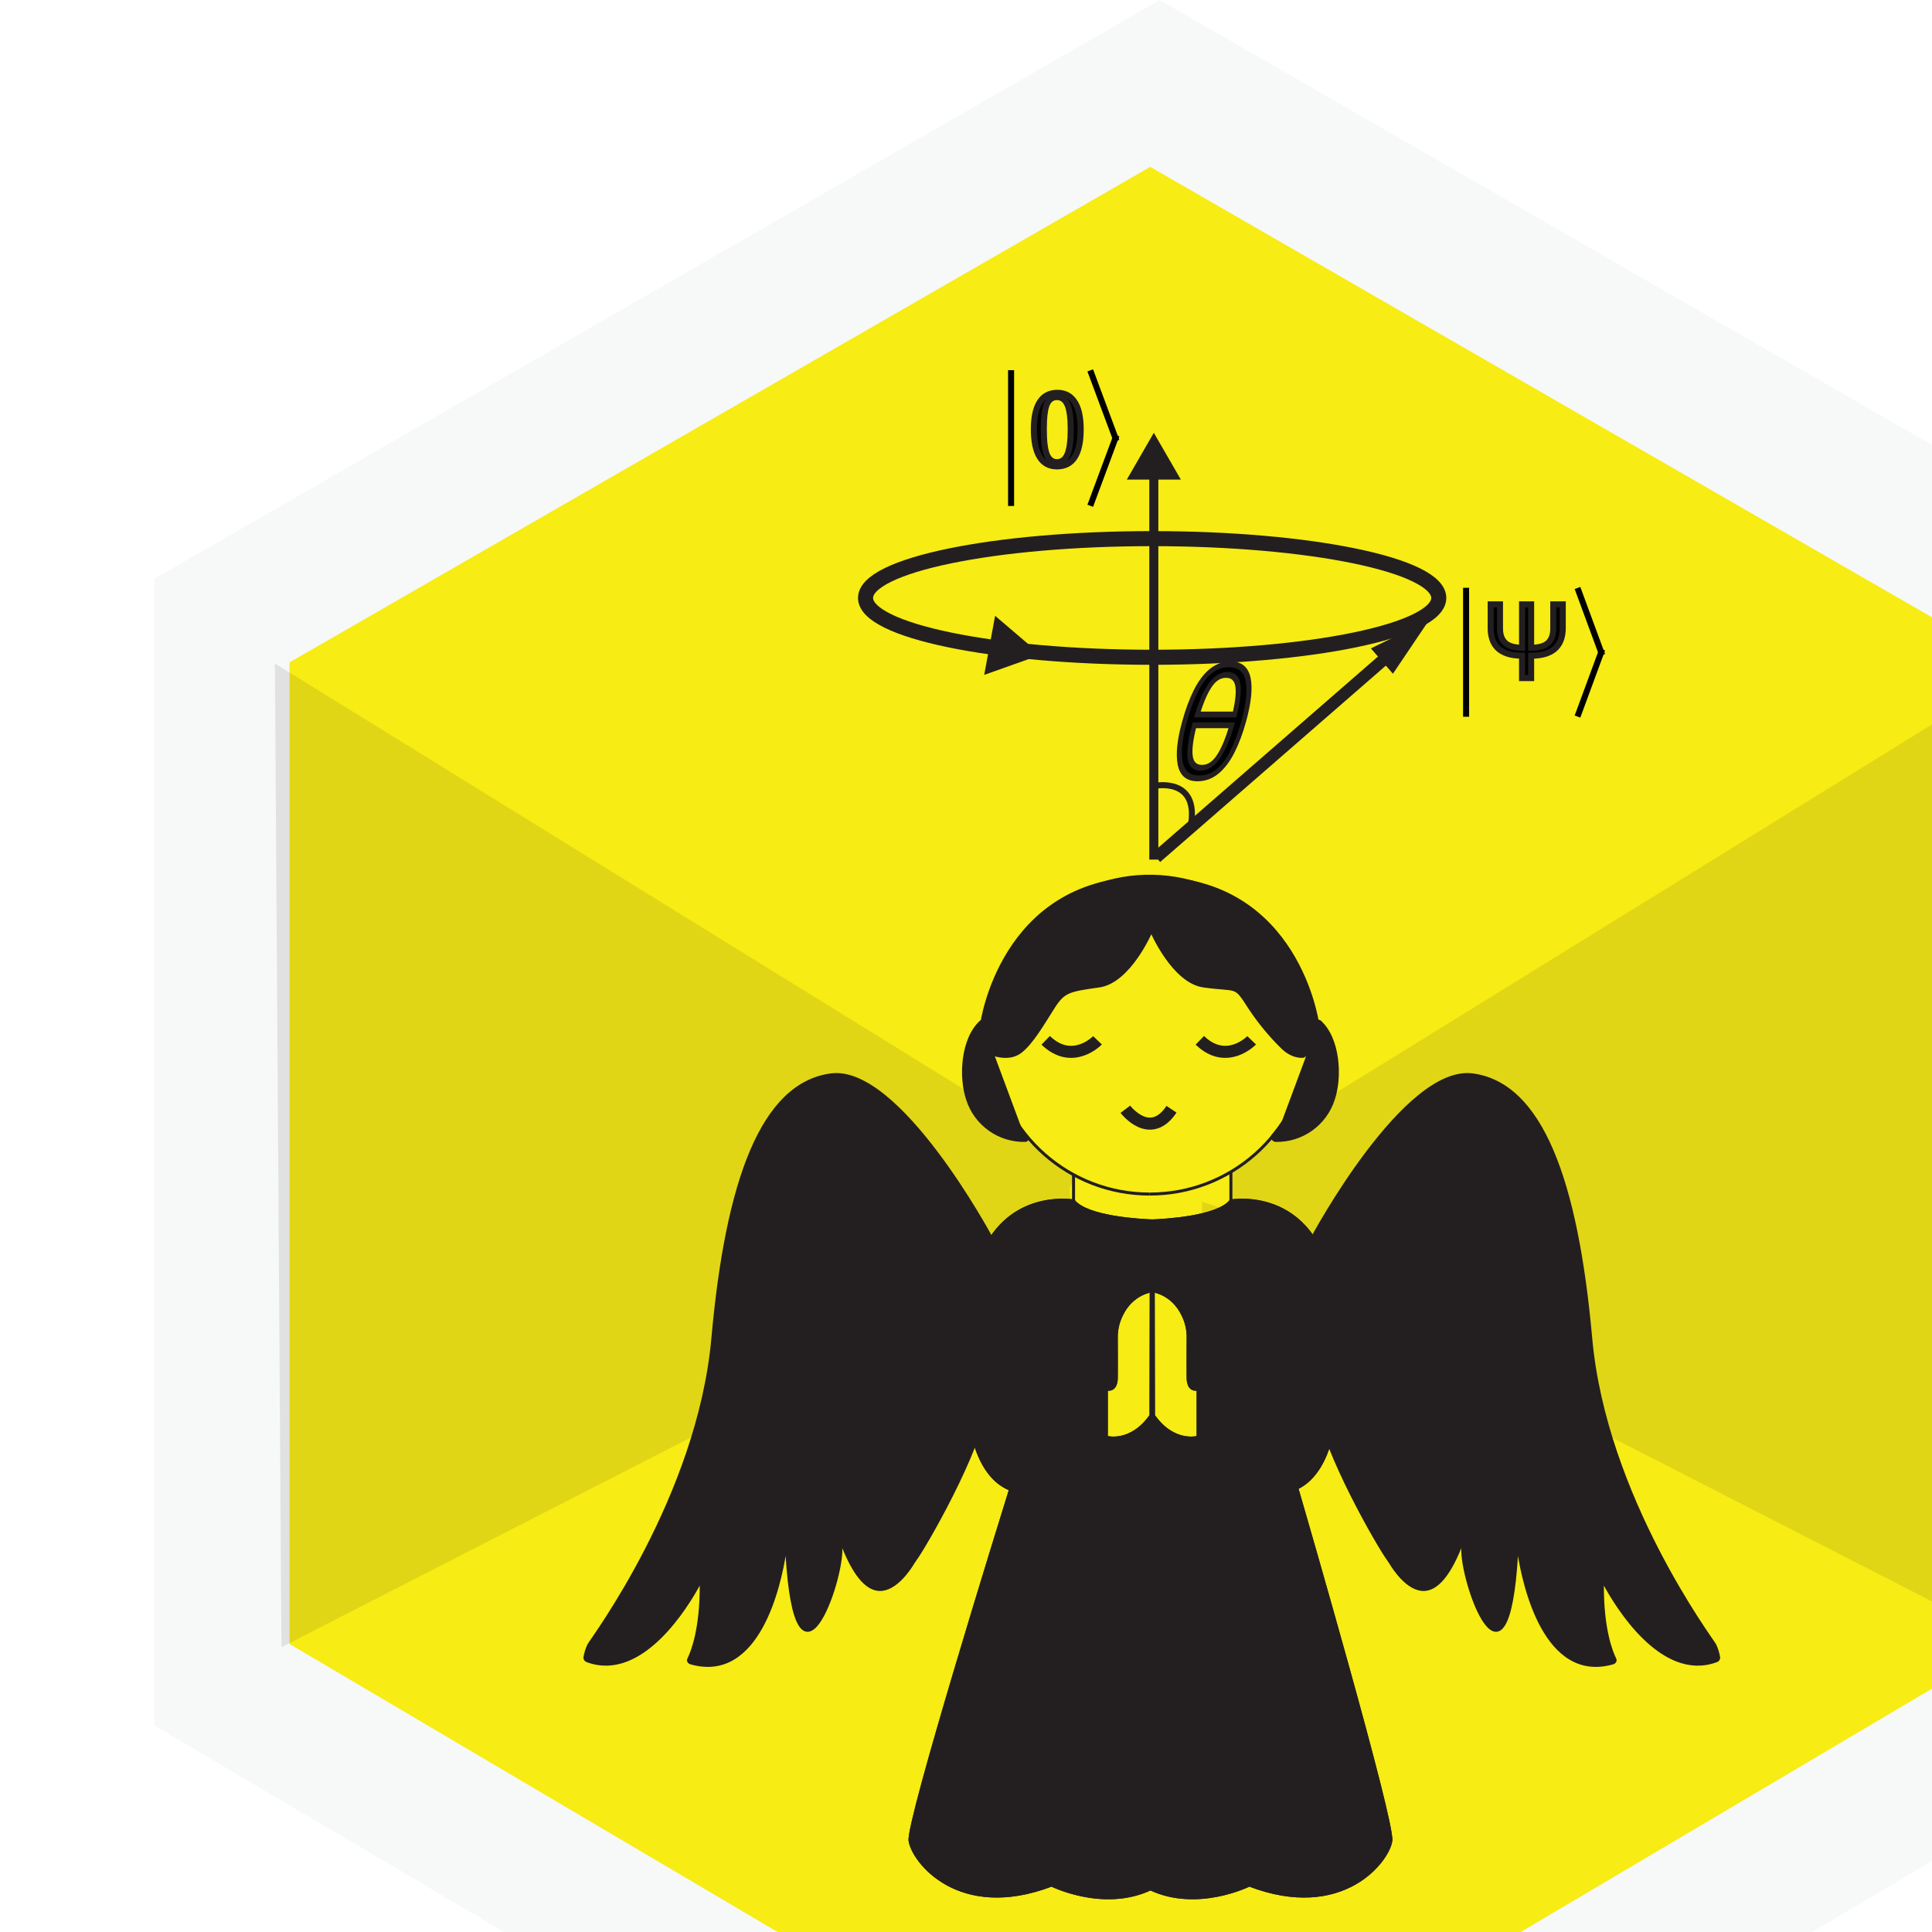
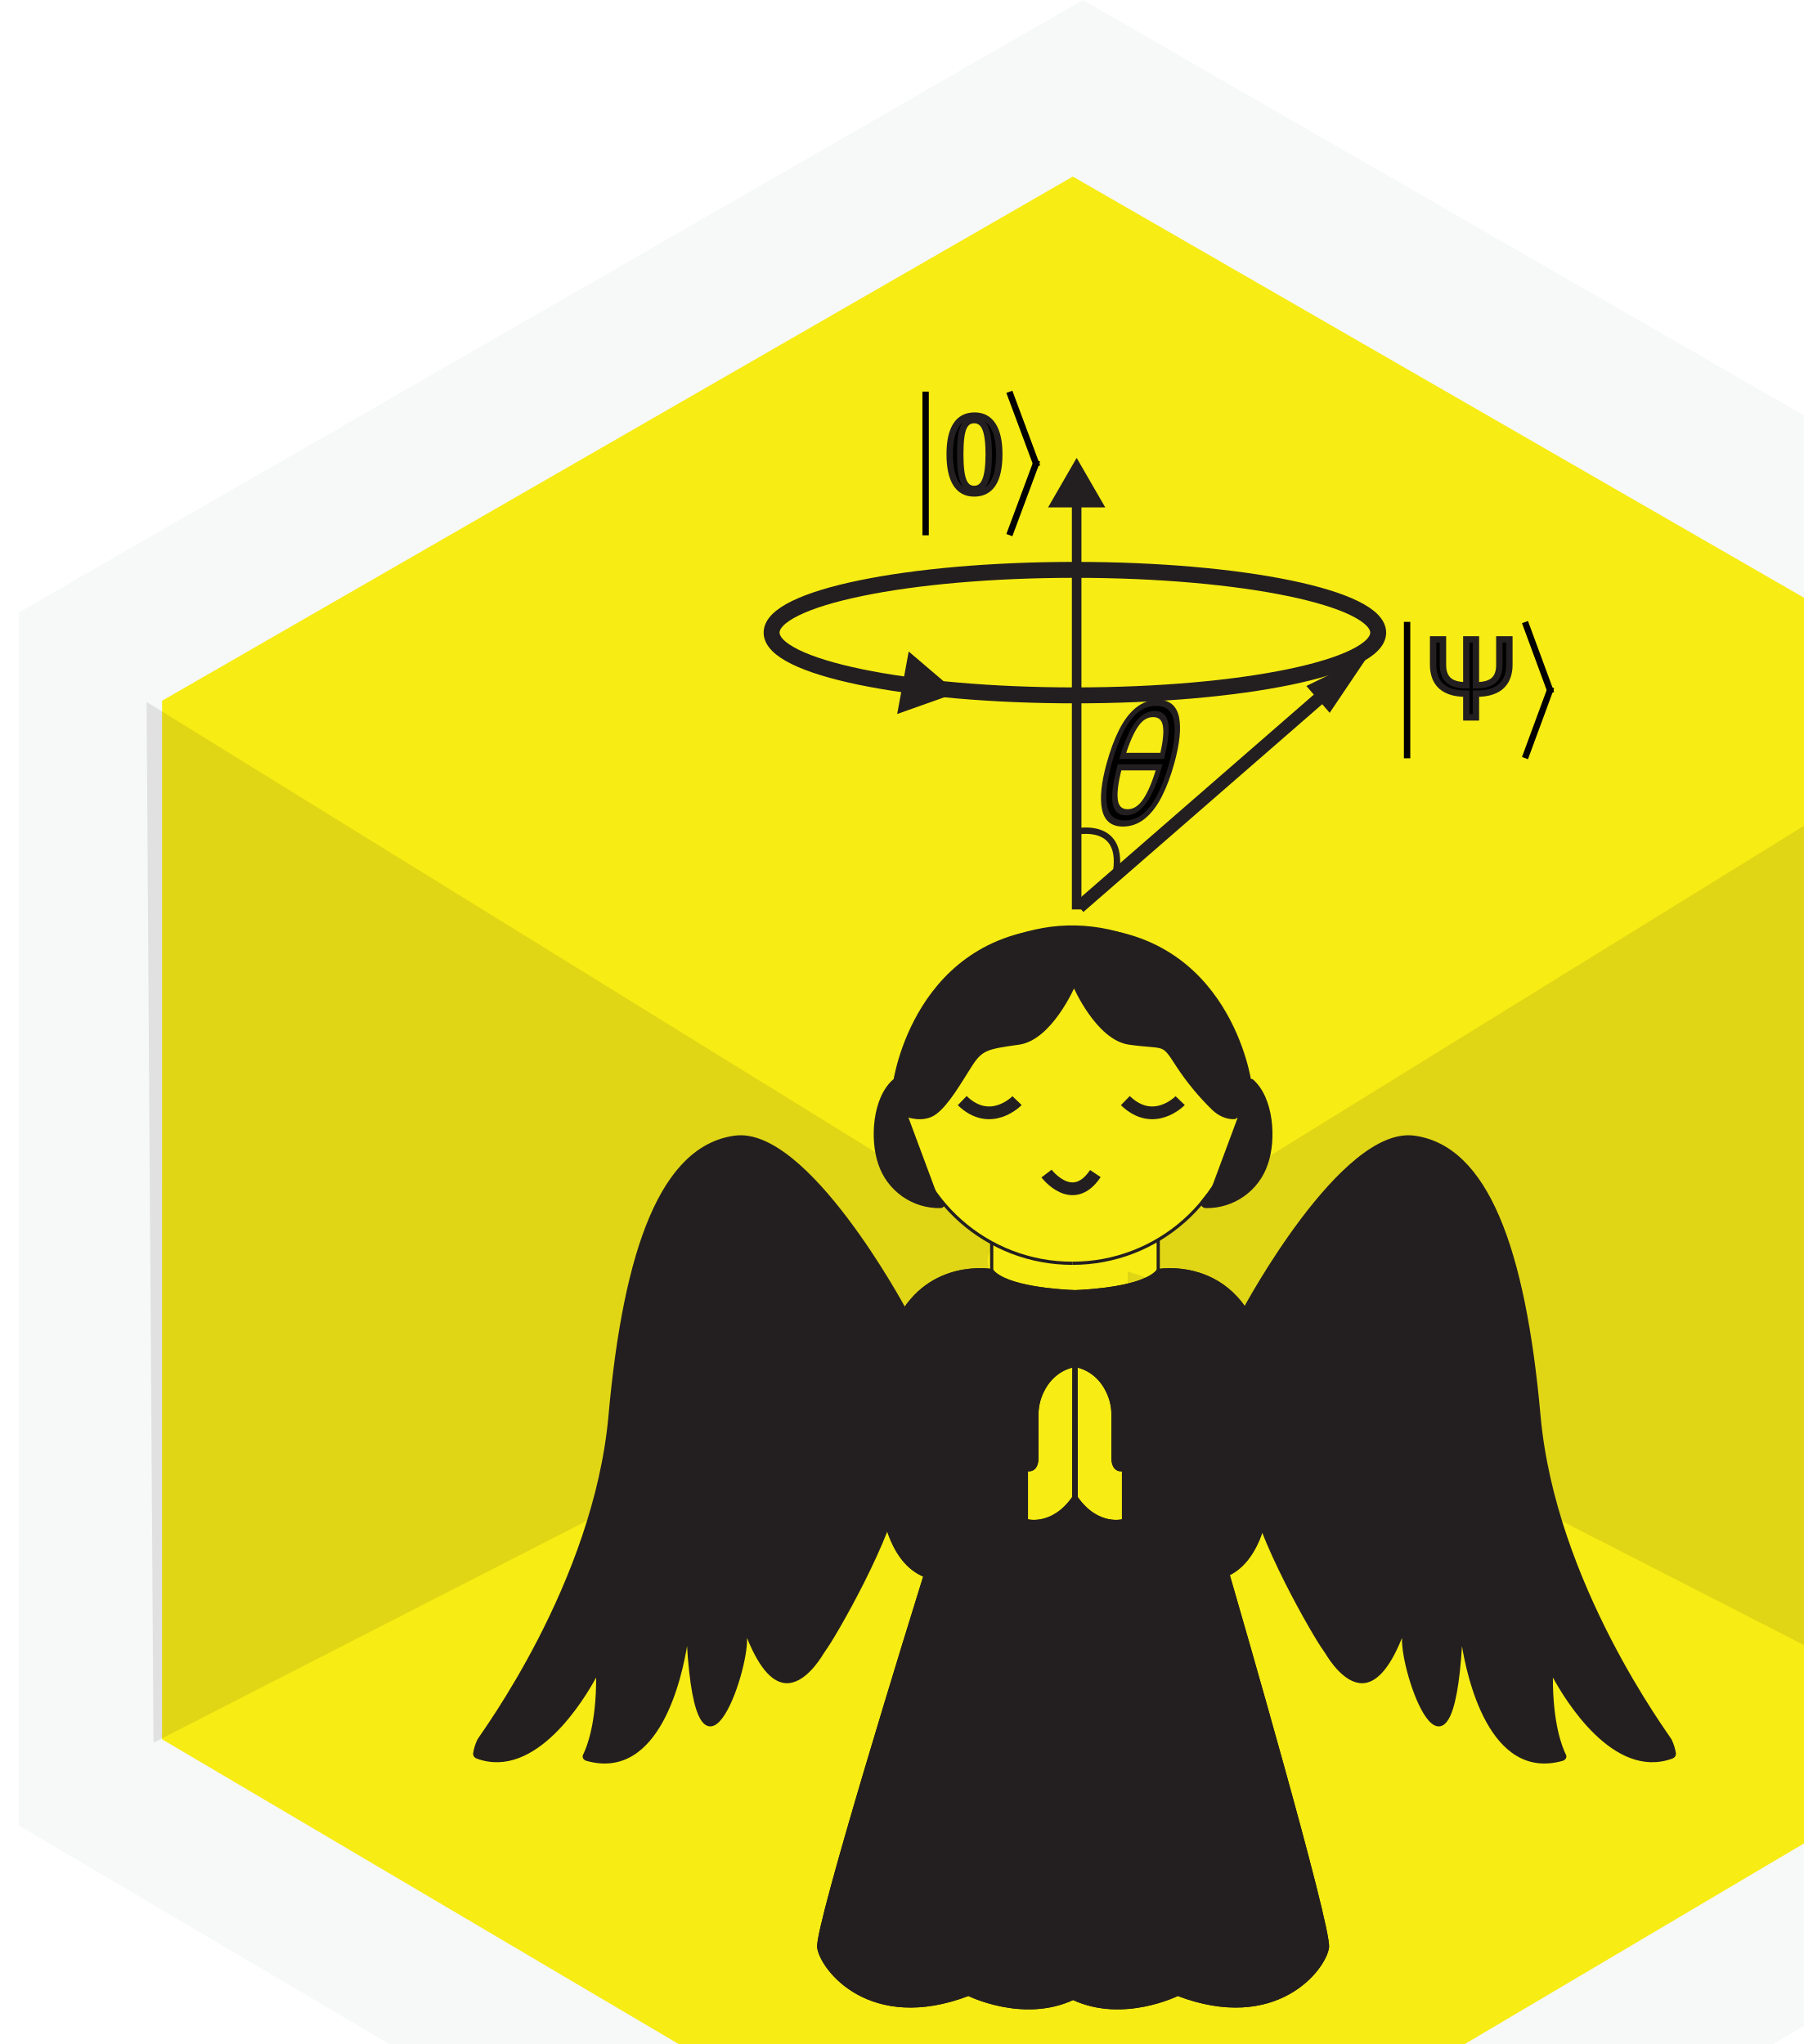
- <svg xmlns="http://www.w3.org/2000/svg" viewBox="0 0 667.501 769.915" transform="scale(1.2)" width="150" height="150">
+ <svg xmlns="http://www.w3.org/2000/svg" viewBox="0 0 667.501 769.915" transform="scale(1.2)" width="150" height="170">
  <defs>
    <style>
      .cls-1 {
        fill: #f7f8f8;
      }

      .cls-12, .cls-2 {
        fill: #f7ec13;
      }

      .cls-10, .cls-13, .cls-3, .cls-5, .cls-7, .cls-8, .cls-9 {
        fill: none;
      }

      .cls-4 {
        fill: #2b2626;
        opacity: 0.11;
      }

      .cls-10, .cls-11, .cls-12, .cls-14, .cls-15, .cls-16, .cls-5, .cls-7, .cls-8, .cls-9 {
        stroke: #231f20;
      }

      .cls-10, .cls-11, .cls-12, .cls-13, .cls-14, .cls-15, .cls-16, .cls-5, .cls-7, .cls-8, .cls-9 {
        stroke-miterlimit: 10;
      }

      .cls-5 {
        stroke-width: 4px;
      }

      .cls-11, .cls-6 {
        fill: #231f20;
      }

      .cls-7 {
        stroke-width: 3px;
      }

      .cls-13, .cls-14, .cls-15, .cls-16, .cls-9 {
        stroke-width: 2px;
      }

      .cls-10 {
        stroke-width: 5px;
      }

      .cls-13 {
        stroke: #000;
        stroke-linecap: square;
      }

      .cls-14 {
        font-size: 36.199px;
        font-family: TimesNewRomanPSMT, Times New Roman;
      }

      .cls-15 {
        font-size: 50.697px;
      }

      .cls-15, .cls-16 {
        font-family: SymbolMT, Symbol;
      }

      .cls-16 {
        font-size: 34.284px;
      }
    </style>
  </defs>
  <g id="Layer_14" data-name="Layer 14">
    <polygon class="cls-1" points="333.909 0 0.019 192.208 0 573.009 333.676 769.915 667.389 572.487 667.501 192.208 333.909 0" />
  </g>
  <g id="Layer_12" data-name="Layer 12">
    <polygon class="cls-2" points="330.774 55.42 44.952 219.957 44.937 545.936 330.575 714.495 616.245 545.489 616.341 219.957 330.774 55.42" />
  </g>
  <g id="Layer_13" data-name="Layer 13">
    <path class="cls-3" d="M620.586,547.444" transform="translate(-0.03263 -0.1671)" />
    <path class="cls-4" d="M305.11,404.745c.681-3.004-1.822-7.556-.798-10.451.46-1.3.933-2.607,1.269-3.946.297-1.182.3-.04.094-1.628a5.786,5.786,0,0,1,.77-3.634L40.118,220.508l2.17,326.681L302.543,413.887C307.136,413.535,304.3,408.319,305.11,404.745Z" transform="translate(-0.03263 -0.1671)" />
    <path class="cls-4" d="M346.95,391.199a12.469,12.469,0,0,1,.547,2.372,49.865,49.865,0,0,1,.075,14.036l273.014,139.836,2.17-326.681Z" transform="translate(-0.03263 -0.1671)" />
  </g>
  <g id="Layer_22" data-name="Layer 22">
    <polyline class="cls-2" points="357.24 389.803 347.697 393.936 346.644 398.66 354.272 401.149 357.559 399.681" />
    <polygon class="cls-2" points="354.639 373.351 355.692 384.266 344.585 384.649 344.011 374.021 354.639 373.351" />
  </g>
  <g id="Layer_9" data-name="Layer 9">
    <g>
      <line class="cls-5" x1="332.761" y1="284.753" x2="410.581" y2="217.038" />
      <polygon class="cls-6" points="411.373 223.744 423.413 205.872 404.05 215.327 411.373 223.744" />
    </g>
    <g>
      <line class="cls-7" x1="331.965" y1="285.463" x2="331.965" y2="156.646" />
      <polygon class="cls-6" points="340.941 159.272 331.965 143.728 322.99 159.272 340.941 159.272" />
    </g>
    <path class="cls-8" d="M331.187,270.823" transform="translate(-0.03263 -0.1671)" />
    <path class="cls-9" d="M331.998,261.178s15.506-3.363,12.193,13.774" transform="translate(-0.03263 -0.1671)" />
  </g>
  <g id="Layer_3" data-name="Layer 3">
    <path class="cls-8" d="M282.114,284.814" transform="translate(-0.03263 -0.1671)" />
    <path class="cls-8" d="M306.021,263.1" transform="translate(-0.03263 -0.1671)" />
    <path class="cls-8" d="M300.152,288.946" transform="translate(-0.03263 -0.1671)" />
    <path class="cls-8" d="M303.371,261.979" transform="translate(-0.03263 -0.1671)" />
    <path class="cls-8" d="M330.673,264.861" transform="translate(-0.03263 -0.1671)" />
  </g>
  <g id="Layer_7" data-name="Layer 7">
    <ellipse class="cls-10" cx="331.413" cy="198.574" rx="95.181" ry="19.7" />
    <polygon class="cls-6" points="275.642 224.119 294.434 217.443 279.258 204.504 275.642 224.119" />
  </g>
  <g id="Layer_5" data-name="Layer 5">
    <path class="cls-11" d="M276.437,465.92c-2.163,16.311-20.784,48.277-23.618,52.042a12.256,12.256,0,0,0-.739,1.102c-1.206,2.024-5.814,9.103-11.169,8.95-3.562-.102-7.696-3.496-11.896-13.902-.155-.385-.992-.353-.969.049.637,11.08-14.741,54.547-17.866,1.997-.022-.378-.776-.386-.836-.01-1.635,10.281-8.61,42.598-31.047,36.258-.652-.184-1-.73-.754-1.222,1.185-2.371,4.224-9.9,4.155-24.642-.002-.384-.699-.497-.892-.142-3.7,6.821-18.795,31.979-36.924,25.298a1.09,1.09,0,0,1-.806-1.05,15.016,15.016,0,0,1,1.315-4.236c.754-1.501,36.445-49.025,41.179-101.832s16.576-84.333,39.134-87.439,53.083,53.714,53.083,53.714" transform="translate(-0.03263 -0.1671)" />
    <path class="cls-11" d="M386.216,465.92c2.163,16.311,20.784,48.277,23.618,52.042a12.256,12.256,0,0,1,.739,1.102c1.206,2.024,5.814,9.103,11.169,8.95,3.562-.102,7.696-3.496,11.896-13.902.155-.385.992-.353.969.049-.637,11.08,14.741,54.547,17.866,1.997.022-.378.776-.386.836-.01,1.635,10.281,8.61,42.598,31.047,36.258.652-.184 1-.73.754-1.222-1.185-2.371-4.224-9.9-4.155-24.642.002-.384.699-.497.892-.142,3.7,6.821,18.795,31.979,36.924,25.298a1.09,1.09,0,0,0,.806-1.05,15.016,15.016,0,0,0-1.315-4.236c-.754-1.501-36.445-49.025-41.179-101.832s-16.576-84.333-39.134-87.439S384.868,410.854,384.868,410.854" transform="translate(-0.03263 -0.1671)" />
    <path class="cls-8" d="M421.813,511.051" transform="translate(-0.03263 -0.1671)" />
    <path class="cls-8" d="M385.878,414.095" transform="translate(-0.03263 -0.1671)" />
    <path class="cls-8" d="M356.422,398.988" transform="translate(-0.03263 -0.1671)" />
    <path class="cls-8" d="M275.88,414.095" transform="translate(-0.03263 -0.1671)" />
    <path class="cls-8" d="M239.945,511.051" transform="translate(-0.03263 -0.1671)" />
    <path class="cls-8" d="M305.335,398.988" transform="translate(-0.03263 -0.1671)" />
    <line class="cls-8" x1="305.303" y1="390.293" x2="305.303" y2="398.821" />
    <path class="cls-8" d="M330.637,396.7" transform="translate(-0.03263 -0.1671)" />
    <path class="cls-8" d="M312.288,314.482" transform="translate(-0.03263 -0.1671)" />
    <path class="cls-8" d="M278.09,344.439" transform="translate(-0.03263 -0.1671)" />
    <path class="cls-11" d="M278.978,332.819a52.849,52.849,0,0,1,104.12,17.516c.055.646-4.15,1.677-8.177-2.101a81.34,81.34,0,0,1-11.239-13.624c-4.912-7.691-3.638-5.402-15.165-7.02-10.002-1.404-17.101-17.836-17.101-17.836l-.242-.56-.242.56s-7.098,16.432-17.101,17.836-11.777,1.716-15.165,7.02-7.098,11.856-10.97,14.82-9.196.78-9.196.78l-.357-.146a53.219,53.219,0,0,1,.226-13.908Q278.622,334.47,278.978,332.819Z" transform="translate(-0.03263 -0.1671)" />
    <path class="cls-5" d="M313.294,345.641s-8.281,8.632-17.208,0" transform="translate(-0.03263 -0.1671)" />
    <path class="cls-5" d="M364.488,345.641s-8.281,8.632-17.208,0" transform="translate(-0.03263 -0.1671)" />
    <path class="cls-5" d="M322.544,368.539s8.147,10.751,15.326,0" transform="translate(-0.03263 -0.1671)" />
    <path class="cls-8" d="M404.049,551.144" transform="translate(-0.03263 -0.1671)" />
    <path class="cls-8" d="M240.805,515.887" transform="translate(-0.03263 -0.1671)" />
    <path class="cls-8" d="M266.402,535.44" transform="translate(-0.03263 -0.1671)" />
    <path class="cls-8" d="M348.749,444.657" transform="translate(-0.03263 -0.1671)" />
    <path class="cls-8" d="M273.155,494.11" transform="translate(-0.03263 -0.1671)" />
    <path class="cls-8" d="M295.706,495.711" transform="translate(-0.03263 -0.1671)" />
    <path class="cls-8" d="M316.222,477.435v1.32s-3.134,15.471-23.952,17.043a17.416,17.416,0,0,1-7.835-1.059" transform="translate(-0.03263 -0.1671)" />
    <path class="cls-8" d="M357.597,398.988" transform="translate(-0.03263 -0.1671)" />
    <line class="cls-8" x1="357.564" y1="389.279" x2="357.564" y2="398.821" />
    <path class="cls-8" d="M379.476,494.324c20.279-9.646,12.275-61.427,12.275-61.427-3.926-39.317-34.154-33.907-34.154-33.907-4.398,5.548-22.216,6.493-26.134,6.632-3.909-.138-21.728-1.083-26.125-6.632,0,0-19.495-3.487-29.209,15.495a51.546,51.546,0,0,0-4.945,18.412s-8.256,53.411,13.252,61.843c-3.589,11.536-34.255,110.358-33.379,116.704.935,6.737,16.133,26.502,46.994,14.713,0,0,17.178,8.628,32.832,1.263,15.645,7.365,32.823-1.263,32.823-1.263,30.86,11.789,46.059-7.976,46.994-14.713C411.574,605.064,382.551,504.898,379.476,494.324Zm-48.409-24.044c-6.74,9.606-14.845,7.196-14.845,7.196V461.418c3.387.78,3.303-3.424,3.303-3.424s.059-8.783,0-13.399a16.575,16.575,0,0,1,1.702-7.713c3.463-7.259,9.916-8.032,9.916-8.032Zm15.645,7.196s-8.105,2.41-14.845-7.196l-.076-41.429s6.453.773,9.916,8.032a16.513,16.513,0,0,1,1.693,7.713c-.051,4.615,0,13.399,0,13.399s-.084,4.204,3.311,3.424Z" transform="translate(-0.03263 -0.1671)" />
    <path class="cls-8" d="M346.712,477.435v1.32s3.134,15.471,23.952,17.043a17.168,17.168,0,0,0,8.812-1.475" transform="translate(-0.03263 -0.1671)" />
    <path class="cls-11" d="M379.476,494.324c20.279-9.646,12.275-61.427,12.275-61.427-3.926-39.317-34.154-33.907-34.154-33.907-4.398,5.548-22.216,6.493-26.134,6.632-3.909-.138-21.728-1.083-26.125-6.632,0,0-19.495-3.487-29.209,15.495a51.546,51.546,0,0,0-4.945,18.412s-8.256,53.411,13.252,61.843c-3.589,11.536-34.255,110.358-33.379,116.704.935,6.737,16.133,26.502,46.994,14.713,0,0,17.178,8.628,32.832,1.263,15.645,7.365,32.823-1.263,32.823-1.263,30.86,11.789,46.059-7.976,46.994-14.713C411.574,605.064,382.551,504.898,379.476,494.324Zm-48.409-24.044c-6.74,9.606-14.845,7.196-14.845,7.196V461.418c3.387.78,3.303-3.424,3.303-3.424s.059-8.783,0-13.399a16.575,16.575,0,0,1,1.702-7.713c3.463-7.259,9.916-8.032,9.916-8.032Zm15.645,7.196s-8.105,2.41-14.845-7.196l-.076-41.429s6.453.773,9.916,8.032a16.513,16.513,0,0,1,1.693,7.713c-.051,4.615,0,13.399,0,13.399s-.084,4.204,3.311,3.424Z" transform="translate(-0.03263 -0.1671)" />
    <path class="cls-6" d="M277.649,347.163a1.001,1.001,0,0,0,0-2,1.001,1.001,0,0,0,0,2Z" transform="translate(-0.03263 -0.1671)" />
    <path class="cls-6" d="M385.895,342.892a1.001,1.001,0,0,0,0-2,1.001,1.001,0,0,0,0,2Z" transform="translate(-0.03263 -0.1671)" />
    <path class="cls-12" d="M330.637,396.7a52.812,52.812,0,0,0,52.458-46.339" transform="translate(-0.03263 -0.1671)" />
    <path class="cls-12" d="M278.177,350.348a52.812,52.812,0,0,0,52.46,46.353" transform="translate(-0.03263 -0.1671)" />
    <path class="cls-6" d="M381.76,341.741a1.251,1.251,0,0,0,0-2.5,1.251,1.251,0,0,0,0,2.5Z" transform="translate(-0.03263 -0.1671)" />
    <g>
      <path class="cls-6" d="M386.616,340.022c2.097,1.519,3.067,4.068,3.774,6.508,1.753,6.055,2.525,12.614.461,18.577a25.012,25.012,0,0,1-2.989,5.832,13.83,13.83,0,0,1-2.107,2.533,15.528,15.528,0,0,1-4.077,2.467,19.899,19.899,0,0,1-9.238,2.194" transform="translate(-0.03263 -0.1671)" />
      <path class="cls-6" d="M385.732,340.906c5.301,4.812,6.038,15.723,4.407,22.229a17.872,17.872,0,0,1-17.7,13.748,1.251,1.251,0,0,0,0,2.5,20.156,20.156,0,0,0,19.617-13.943c2.627-7.698,1.793-20.538-4.556-26.301-1.189-1.079-2.962.683-1.768,1.768Z" transform="translate(-0.03263 -0.1671)" />
    </g>
    <g>
      <path class="cls-6" d="M275.139,340.022c-2.097,1.519-3.067,4.068-3.774,6.508-1.753,6.055-2.525,12.614-.461,18.577a25.012,25.012,0,0,0,2.989,5.832,13.83,13.83,0,0,0,2.107,2.533,15.528,15.528,0,0,0,4.077,2.467,19.899,19.899,0,0,0,9.238,2.194" transform="translate(-0.03263 -0.1671)" />
      <path class="cls-6" d="M274.255,339.139c-6.356,5.77-7.164,18.594-4.556,26.301A20.139,20.139,0,0,0,289.316,379.383a1.251,1.251,0,0,0,0-2.5,17.931,17.931,0,0,1-17.7-13.748c-1.733-6.407-.795-17.506,4.407-22.229,1.194-1.084-.578-2.848-1.768-1.768Z" transform="translate(-0.03263 -0.1671)" />
    </g>
    <path class="cls-6" d="M383.504,341.892c-.375,5.037-.982,9.983-1.706,14.977-1.099,7.582-5.817,14.314-10.619,20.107-1.02,1.23.74,3.008,1.768,1.768,4.576-5.52,9.124-11.827,10.973-18.876,1.495-5.701,1.65-12.132,2.085-17.975.119-1.605-2.381-1.597-2.5,0Z" transform="translate(-0.03263 -0.1671)" />
    <path class="cls-3" d="M330.637,291.241s19.655,33.073,29.657,33.073" transform="translate(-0.03263 -0.1671)" />
    <path class="cls-6" d="M332.868,291.241c47.537,1.04,53.991,48.673,53.991,48.673l-2.931,6.084" transform="translate(-0.03263 -0.1671)" />
    <path class="cls-6" d="M328.389,291.241c-47.537,1.04-53.991,48.673-53.991,48.673l2.931,6.084" transform="translate(-0.03263 -0.1671)" />
    <path class="cls-6" d="M382.146,339.37" transform="translate(-0.03263 -0.1671)" />
    <path class="cls-2" d="M347.937,394.311" transform="translate(-0.03263 -0.1671)" />
  </g>
  <g id="Layer_16" data-name="Layer 16">
    <g>
      <line class="cls-13" x1="284.565" y1="123.93" x2="284.565" y2="167.029" />
      <line class="cls-13" x1="311.197" y1="123.93" x2="319.215" y2="145.48" />
      <line class="cls-13" x1="319.215" y1="145.48" x2="311.197" y2="167.029" />
      <text class="cls-14" transform="translate(290.7394 154.5274) scale(1.01257 1)">0</text>
    </g>
  </g>
  <g id="Layer_18" data-name="Layer 18">
    <text class="cls-15" transform="matrix(0.79816, 0, -0.26605, 0.96396, 334.8766, 258.0045)">θ</text>
  </g>
  <g id="Layer_19" data-name="Layer 19">
    <g>
      <line class="cls-13" x1="435.665" y1="196.202" x2="435.665" y2="237.021" />
      <line class="cls-13" x1="473.007" y1="196.202" x2="480.53" y2="216.612" />
      <line class="cls-13" x1="480.53" y1="216.612" x2="473.007" y2="237.021" />
      <text class="cls-16" transform="translate(442.0187 225.1807)">Ψ</text>
    </g>
  </g>
</svg>
